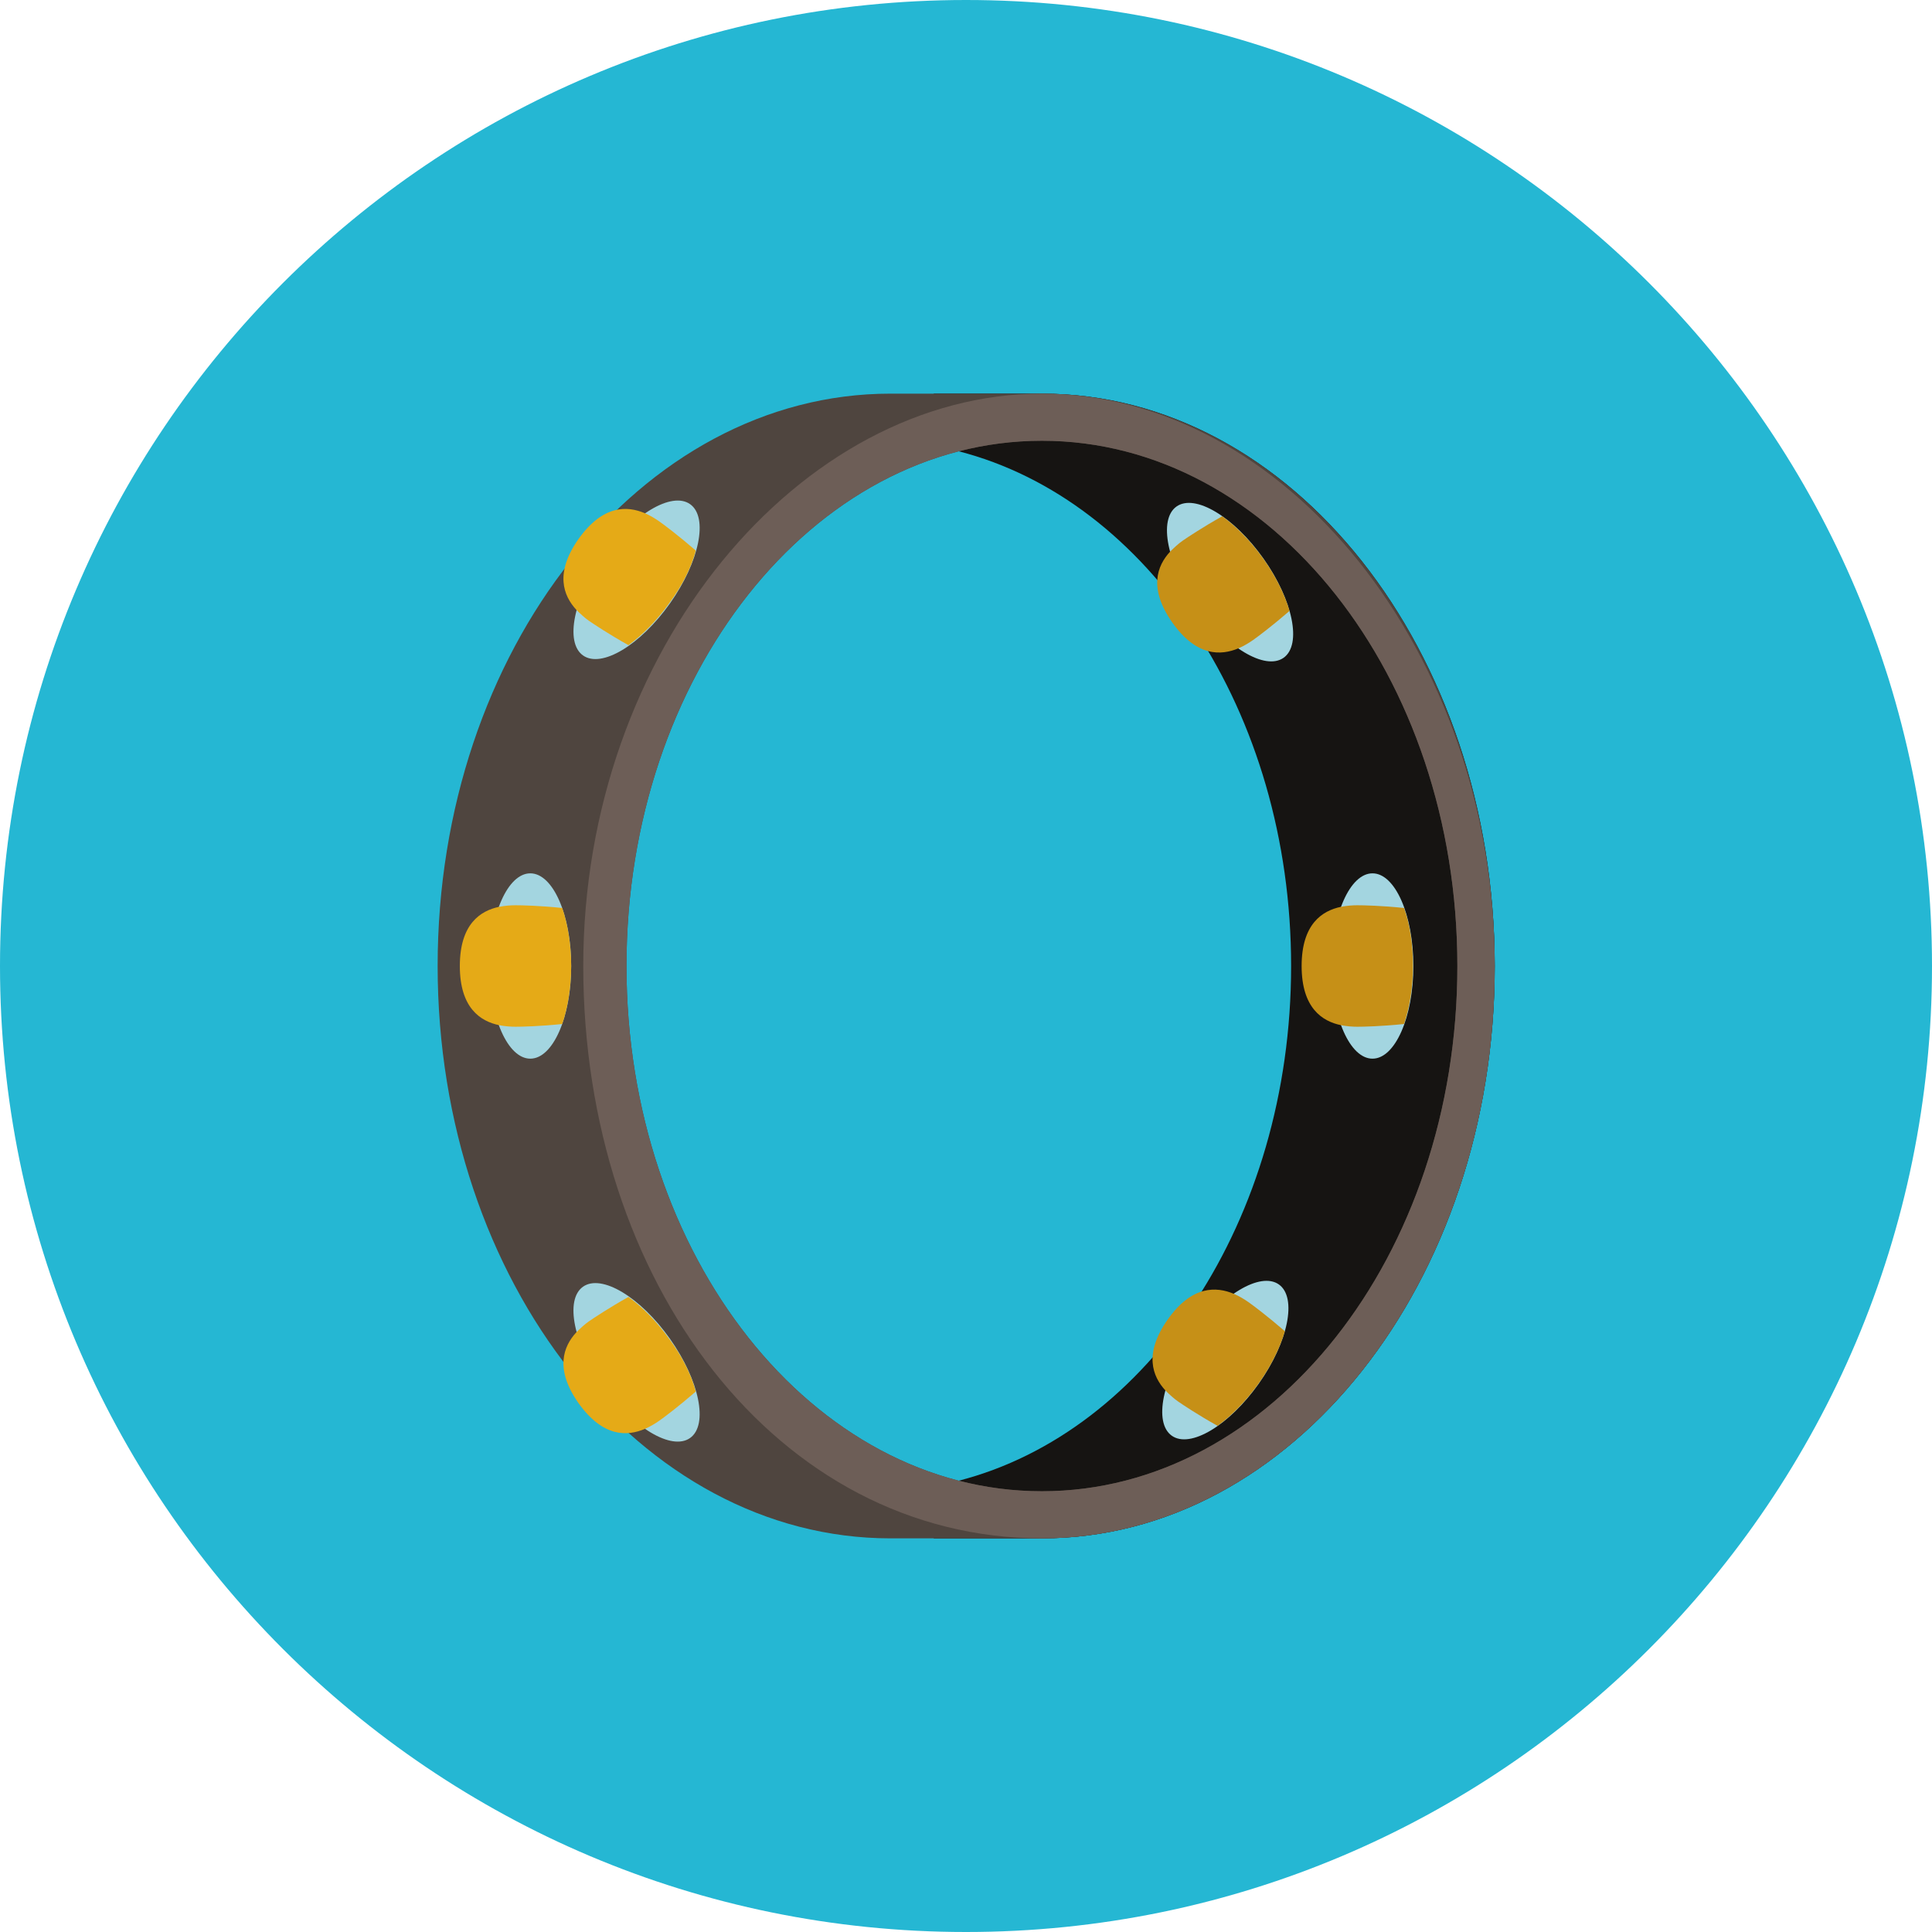
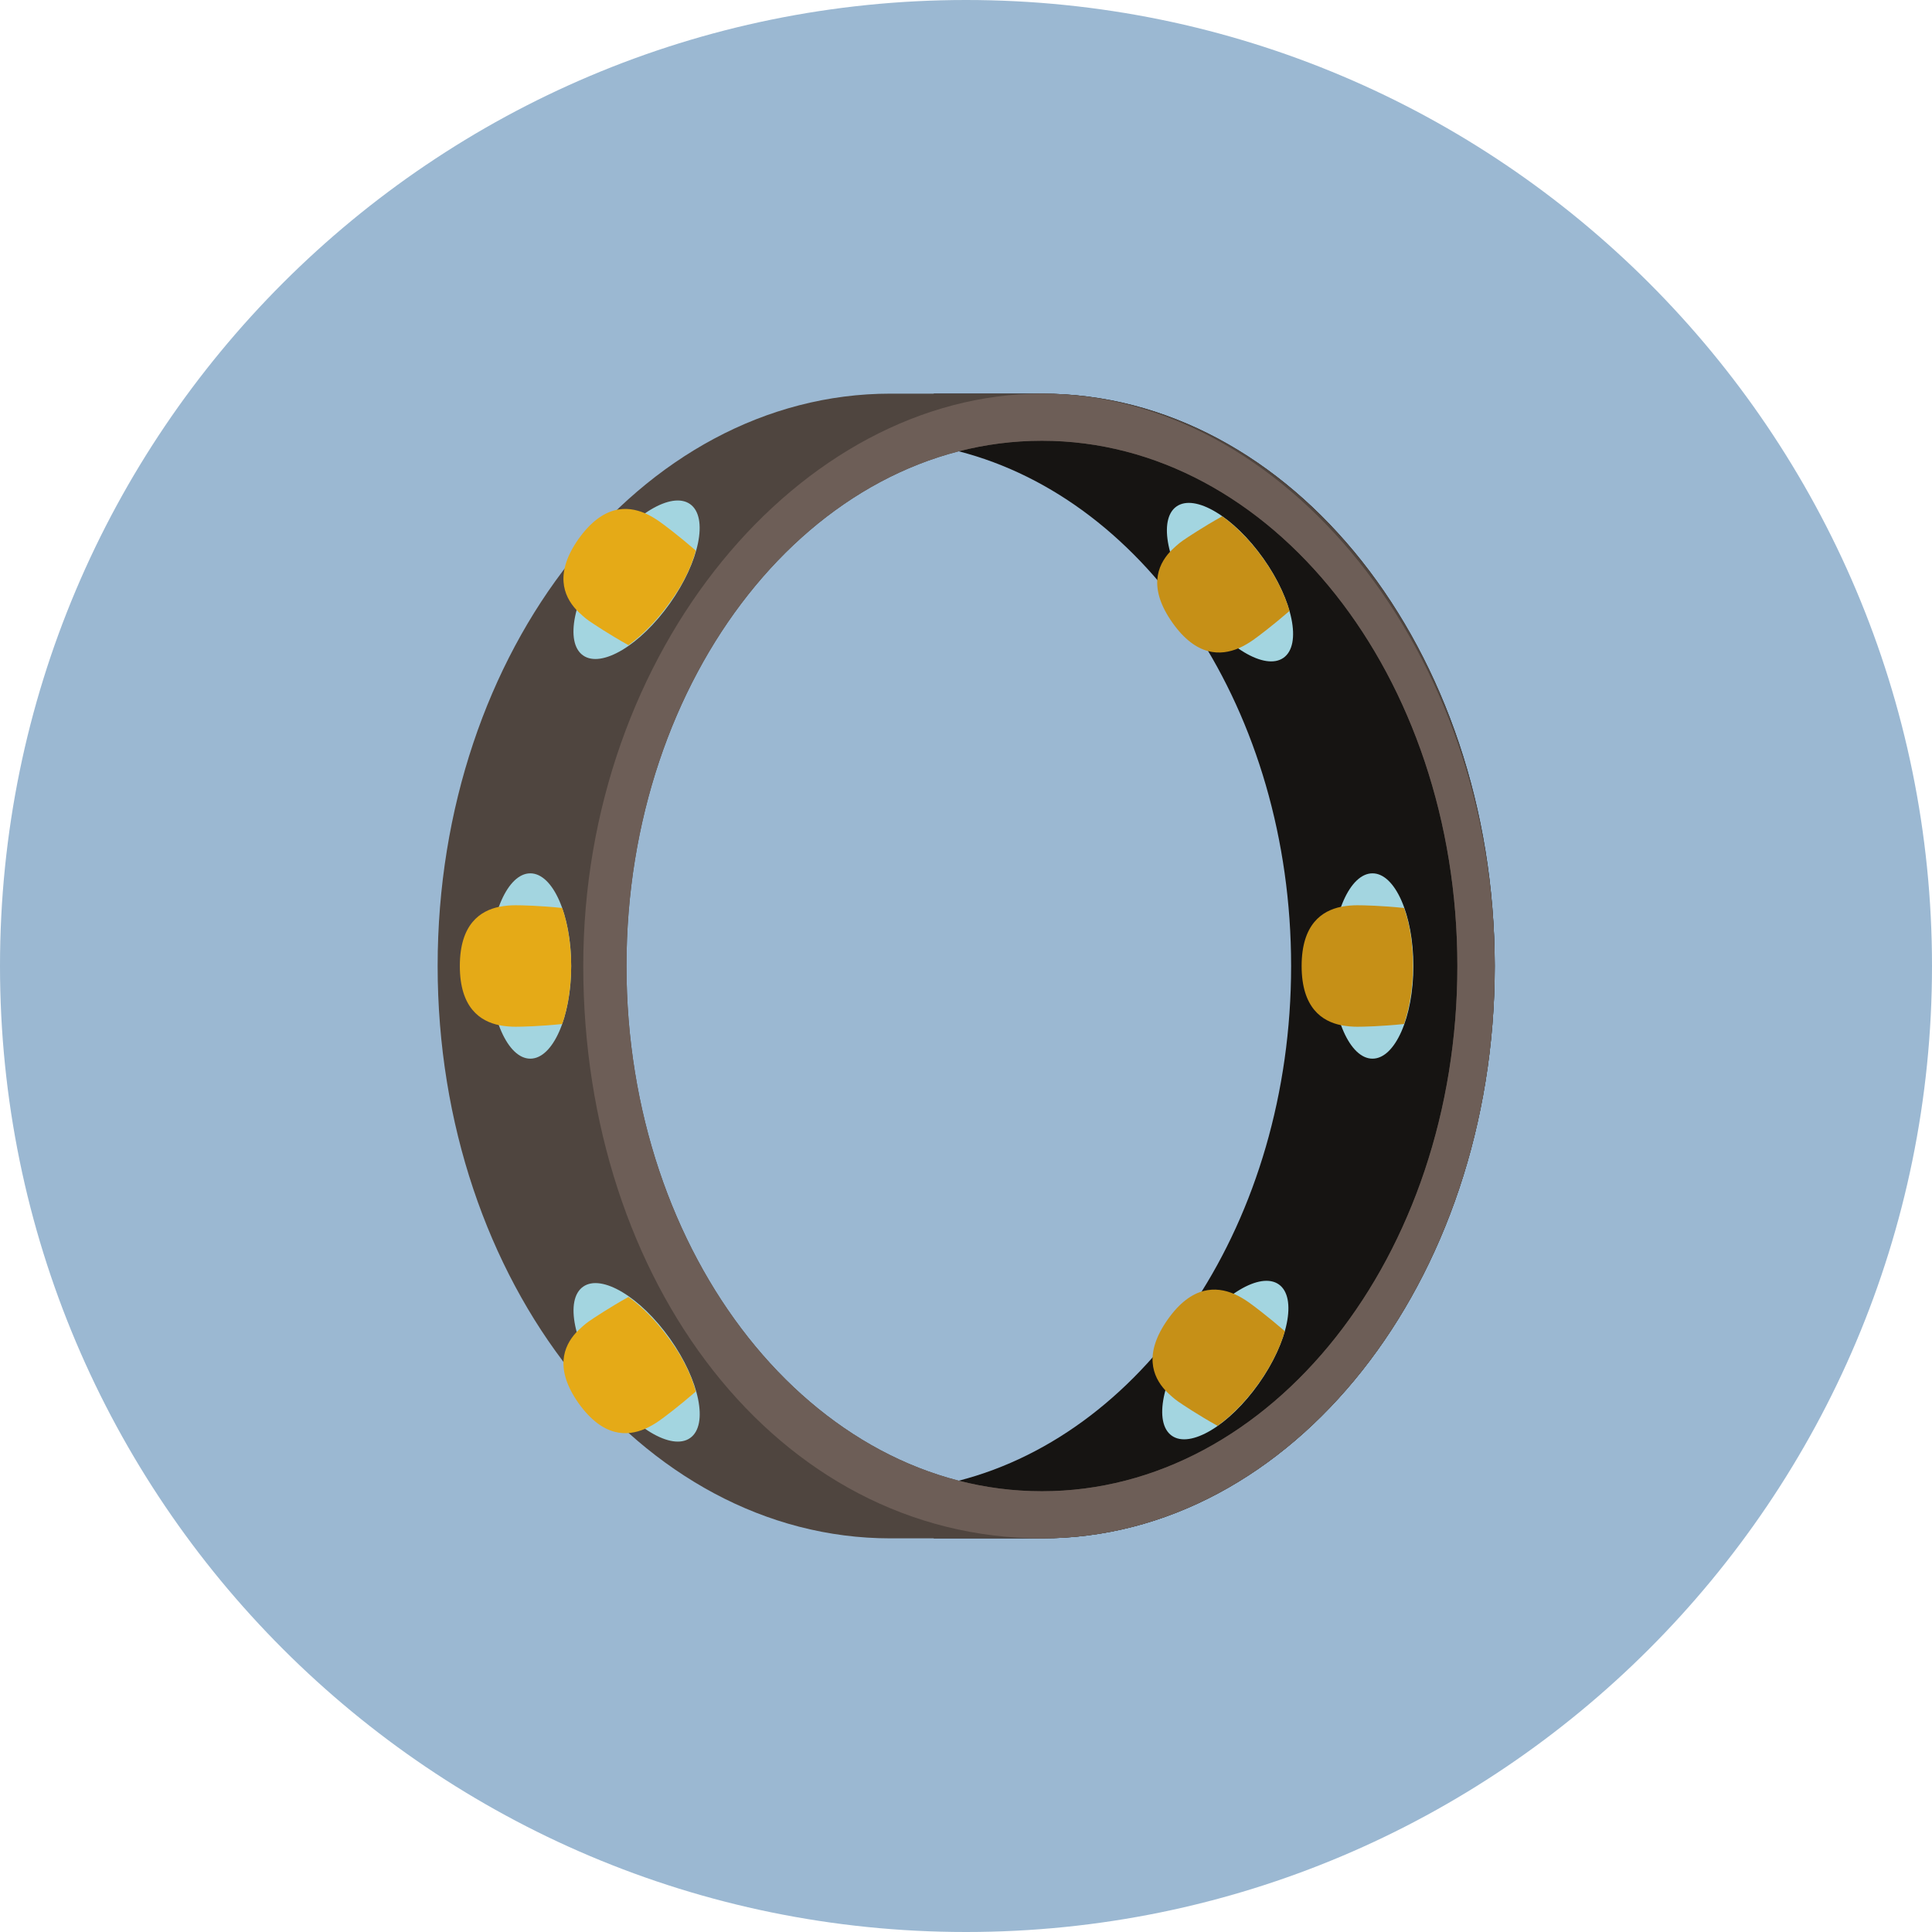
<svg xmlns="http://www.w3.org/2000/svg" version="1.1" id="Layer_1" x="0px" y="0px" viewBox="0 0 496.2 496.2" style="enable-background:new 0 0 496.2 496.2;" xml:space="preserve">
-   <path style="fill:#25B7D3;" d="M496.2,248.1C496.2,111.1,385.1,0,248.1,0S0,111.1,0,248.1s111.1,248.1,248.1,248.1  S496.2,385.1,496.2,248.1z" />
-   <path style="fill:#161412;" d="M267.6,101.1h-27.8c0,0,4.2,15.3,6.4,14.8c48.7,12.5,85.4,66.9,85.4,132.2s-36.7,119.7-85.4,132.2  c-2.2-0.6-6.4,14.8-6.4,14.8h27.8c64.2,0,116.3-65.8,116.3-147C383.8,166.9,331.8,101.1,267.6,101.1z" />
-   <path style="fill:#4F453F;" d="M267.6,101.1c-6.6,0-32.3,0-38.9,0c-64.2,0-116.3,65.8-116.3,147s52.1,147,116.3,147  c6.6,0,32.3,0,38.9,0c64.2,0,116.3-65.8,116.3-147C383.8,166.9,331.8,101.1,267.6,101.1z M267.6,383c-58.9,0-106.7-60.4-106.7-134.9  s47.8-134.9,106.7-134.9s106.7,60.4,106.7,134.9S326.5,383,267.6,383z" />
-   <path style="fill:#6D5E57;" d="M267.6,101.1c-62,0-117.8,65.8-117.8,147s49.8,147,117.8,147c64.2,0,116.3-65.8,116.3-147  C383.8,166.9,329.5,101.1,267.6,101.1z M267.6,383c-58.9,0-106.7-60.4-106.7-134.9s47.8-134.9,106.7-134.9s106.7,60.4,106.7,134.9  S326.5,383,267.6,383z" />
-   <ellipse style="fill:#A3D5E0;" cx="136.2" cy="248.1" rx="10.5" ry="23.8" />
-   <path style="fill:#E5AA17;" d="M144.4,233.2c-5.7-0.6-10.4-0.7-12-0.7c-1.2,0-2.7,0.1-4.2,0.4c-4.8,1-10.1,4.4-10.1,15.2  c0,10.8,5.3,14.2,10.1,15.2c1.5,0.3,3,0.4,4.2,0.4c1.6,0,6.2-0.1,12-0.7c1.4-4.1,2.3-9.3,2.3-14.9S145.8,237.3,144.4,233.2z" />
-   <ellipse transform="matrix(0.5778 -0.8162 0.8162 0.5778 -52.5162 196.3097)" style="fill:#A3D5E0;" cx="163.488" cy="148.915" rx="23.8" ry="10.5" />
-   <path style="fill:#E5AA17;" d="M178.7,141.4c-4.4-3.8-8.1-6.6-9.4-7.5c-1-0.7-2.3-1.5-3.7-2.1c-4.5-1.9-10.7-2.2-17,6.6  c-6.2,8.8-3.9,14.6-0.6,18.2c1.1,1.1,2.2,2.1,3.2,2.8c1.3,0.9,5.2,3.5,10.2,6.3c3.5-2.5,7.2-6.2,10.5-10.8  C175.3,150.3,177.6,145.6,178.7,141.4z" />
-   <ellipse transform="matrix(-0.5778 -0.8162 0.8162 -0.5778 -27.6419 685.5038)" style="fill:#A3D5E0;" cx="163.484" cy="349.901" rx="23.8" ry="10.5" />
-   <path style="fill:#E5AA17;" d="M178.7,357.4c-4.4,3.8-8.1,6.6-9.4,7.5c-1,0.7-2.3,1.5-3.7,2.1c-4.5,1.9-10.7,2.2-17-6.6  c-6.2-8.8-3.9-14.6-0.6-18.2c1.1-1.1,2.2-2.1,3.2-2.8c1.3-0.9,5.2-3.5,10.2-6.3c3.5,2.5,7.2,6.2,10.5,10.8  C175.3,348.5,177.6,353.2,178.7,357.4z" />
-   <ellipse style="fill:#A3D5E0;" cx="352.5" cy="248.1" rx="10.5" ry="23.8" />
-   <path style="fill:#C69017;" d="M360.6,233.2c-5.7-0.6-10.4-0.7-12-0.7c-1.2,0-2.7,0.1-4.2,0.4c-4.8,1-10.1,4.4-10.1,15.2  c0,10.8,5.3,14.2,10.1,15.2c1.5,0.3,3,0.4,4.2,0.4c1.6,0,6.2-0.1,12-0.7c1.4-4.1,2.3-9.3,2.3-14.9S362.1,237.3,360.6,233.2z" />
-   <ellipse transform="matrix(0.5778 -0.8162 0.8162 0.5778 -152.238 404.3347)" style="fill:#A3D5E0;" cx="314.696" cy="349.315" rx="23.8" ry="10.5" />
-   <path style="fill:#C69017;" d="M330,341.9c-4.4-3.8-8.1-6.6-9.4-7.5c-1-0.7-2.3-1.5-3.7-2.1c-4.5-1.9-10.8-2.2-17,6.6  c-6.2,8.8-3.9,14.6-0.6,18.2c1.1,1.1,2.2,2.1,3.2,2.8c1.3,0.9,5.2,3.5,10.2,6.3c3.5-2.5,7.2-6.2,10.5-10.8S328.8,346,330,341.9z" />
-   <ellipse transform="matrix(-0.5778 -0.8162 0.8162 -0.5778 376.4211 493.7579)" style="fill:#A3D5E0;" cx="315.92" cy="149.518" rx="23.8" ry="10.5" />
-   <path style="fill:#C69017;" d="M331.2,156.9c-4.4,3.8-8.1,6.6-9.4,7.5c-1,0.7-2.3,1.5-3.7,2.1c-4.5,1.9-10.8,2.2-17-6.6  s-3.9-14.6-0.6-18.2c1.1-1.1,2.2-2.1,3.2-2.8c1.3-0.9,5.2-3.5,10.2-6.3c3.5,2.5,7.2,6.2,10.5,10.8C327.7,148,330,152.8,331.2,156.9z  " />
-   <g>
- </g>
-   <g>
- </g>
-   <g>
- </g>
-   <g>
- </g>
-   <g>
- </g>
-   <g>
- </g>
-   <g>
- </g>
-   <g>
- </g>
-   <g>
- </g>
-   <g>
- </g>
-   <g>
- </g>
-   <g>
- </g>
-   <g>
- </g>
-   <g>
- </g>
-   <g>
- </g>
+   <style type="text/css">
+ 	.st0{fill:#9BB8D2;}
+ 	.st1{fill:#161412;}
+ 	.st2{fill:#4F453F;}
+ 	.st3{fill:#6D5E57;}
+ 	.st4{fill:#A3D5E0;}
+ 	.st5{fill:#E5AA17;}
+ 	.st6{fill:#C69017;}
+ </style>
+   <path class="st0" d="M496.2,248.1C496.2,111.1,385.1,0,248.1,0S0,111.1,0,248.1s111.1,248.1,248.1,248.1S496.2,385.1,496.2,248.1z" />
+   <path class="st1" d="M267.6,101.1h-27.8c0,0,4.2,15.3,6.4,14.8c48.7,12.5,85.4,66.9,85.4,132.2s-36.7,119.7-85.4,132.2  c-2.2-0.6-6.4,14.8-6.4,14.8h27.8c64.2,0,116.3-65.8,116.3-147C383.8,166.9,331.8,101.1,267.6,101.1z" />
+   <path class="st2" d="M267.6,101.1c-6.6,0-32.3,0-38.9,0c-64.2,0-116.3,65.8-116.3,147s52.1,147,116.3,147c6.6,0,32.3,0,38.9,0  c64.2,0,116.3-65.8,116.3-147C383.8,166.9,331.8,101.1,267.6,101.1z M267.6,383c-58.9,0-106.7-60.4-106.7-134.9  s47.8-134.9,106.7-134.9s106.7,60.4,106.7,134.9S326.5,383,267.6,383z" />
+   <path class="st3" d="M267.6,101.1c-62,0-117.8,65.8-117.8,147s49.8,147,117.8,147c64.2,0,116.3-65.8,116.3-147  C383.8,166.9,329.5,101.1,267.6,101.1z M267.6,383c-58.9,0-106.7-60.4-106.7-134.9s47.8-134.9,106.7-134.9s106.7,60.4,106.7,134.9  S326.5,383,267.6,383z" />
+   <ellipse class="st4" cx="136.2" cy="248.1" rx="10.5" ry="23.8" />
+   <path class="st5" d="M144.4,233.2c-5.7-0.6-10.4-0.7-12-0.7c-1.2,0-2.7,0.1-4.2,0.4c-4.8,1-10.1,4.4-10.1,15.2s5.3,14.2,10.1,15.2  c1.5,0.3,3,0.4,4.2,0.4c1.6,0,6.2-0.1,12-0.7c1.4-4.1,2.3-9.3,2.3-14.9S145.8,237.3,144.4,233.2z" />
+   <ellipse transform="matrix(0.5778 -0.8162 0.8162 0.5778 -52.5135 196.3124)" class="st4" cx="163.5" cy="148.9" rx="23.8" ry="10.5" />
+   <path class="st5" d="M178.7,141.4c-4.4-3.8-8.1-6.6-9.4-7.5c-1-0.7-2.3-1.5-3.7-2.1c-4.5-1.9-10.7-2.2-17,6.6  c-6.2,8.8-3.9,14.6-0.6,18.2c1.1,1.1,2.2,2.1,3.2,2.8c1.3,0.9,5.2,3.5,10.2,6.3c3.5-2.5,7.2-6.2,10.5-10.8  C175.3,150.3,177.6,145.6,178.7,141.4z" />
+   <ellipse transform="matrix(0.8162 -0.5778 0.5778 0.8162 -172.1148 158.7765)" class="st4" cx="163.5" cy="349.9" rx="10.5" ry="23.8" />
+   <path class="st5" d="M178.7,357.4c-4.4,3.8-8.1,6.6-9.4,7.5c-1,0.7-2.3,1.5-3.7,2.1c-4.5,1.9-10.7,2.2-17-6.6  c-6.2-8.8-3.9-14.6-0.6-18.2c1.1-1.1,2.2-2.1,3.2-2.8c1.3-0.9,5.2-3.5,10.2-6.3c3.5,2.5,7.2,6.2,10.5,10.8  C175.3,348.5,177.6,353.2,178.7,357.4z" />
+   <ellipse class="st4" cx="352.5" cy="248.1" rx="10.5" ry="23.8" />
+   <path class="st6" d="M360.6,233.2c-5.7-0.6-10.4-0.7-12-0.7c-1.2,0-2.7,0.1-4.2,0.4c-4.8,1-10.1,4.4-10.1,15.2s5.3,14.2,10.1,15.2  c1.5,0.3,3,0.4,4.2,0.4c1.6,0,6.2-0.1,12-0.7c1.4-4.1,2.3-9.3,2.3-14.9S362.1,237.3,360.6,233.2z" />
+   <ellipse transform="matrix(0.5778 -0.8162 0.8162 0.5778 -152.2337 404.341)" class="st4" cx="314.7" cy="349.3" rx="23.8" ry="10.5" />
+   <path class="st6" d="M330,341.9c-4.4-3.8-8.1-6.6-9.4-7.5c-1-0.7-2.3-1.5-3.7-2.1c-4.5-1.9-10.8-2.2-17,6.6  c-6.2,8.8-3.9,14.6-0.6,18.2c1.1,1.1,2.2,2.1,3.2,2.8c1.3,0.9,5.2,3.5,10.2,6.3c3.5-2.5,7.2-6.2,10.5-10.8S328.8,346,330,341.9z" />
+   <ellipse transform="matrix(0.8162 -0.5778 0.5778 0.8162 -28.3163 210.0174)" class="st4" cx="315.9" cy="149.5" rx="10.5" ry="23.8" />
+   <path class="st6" d="M331.2,156.9c-4.4,3.8-8.1,6.6-9.4,7.5c-1,0.7-2.3,1.5-3.7,2.1c-4.5,1.9-10.8,2.2-17-6.6s-3.9-14.6-0.6-18.2  c1.1-1.1,2.2-2.1,3.2-2.8c1.3-0.9,5.2-3.5,10.2-6.3c3.5,2.5,7.2,6.2,10.5,10.8S330,152.8,331.2,156.9z" />
</svg>
